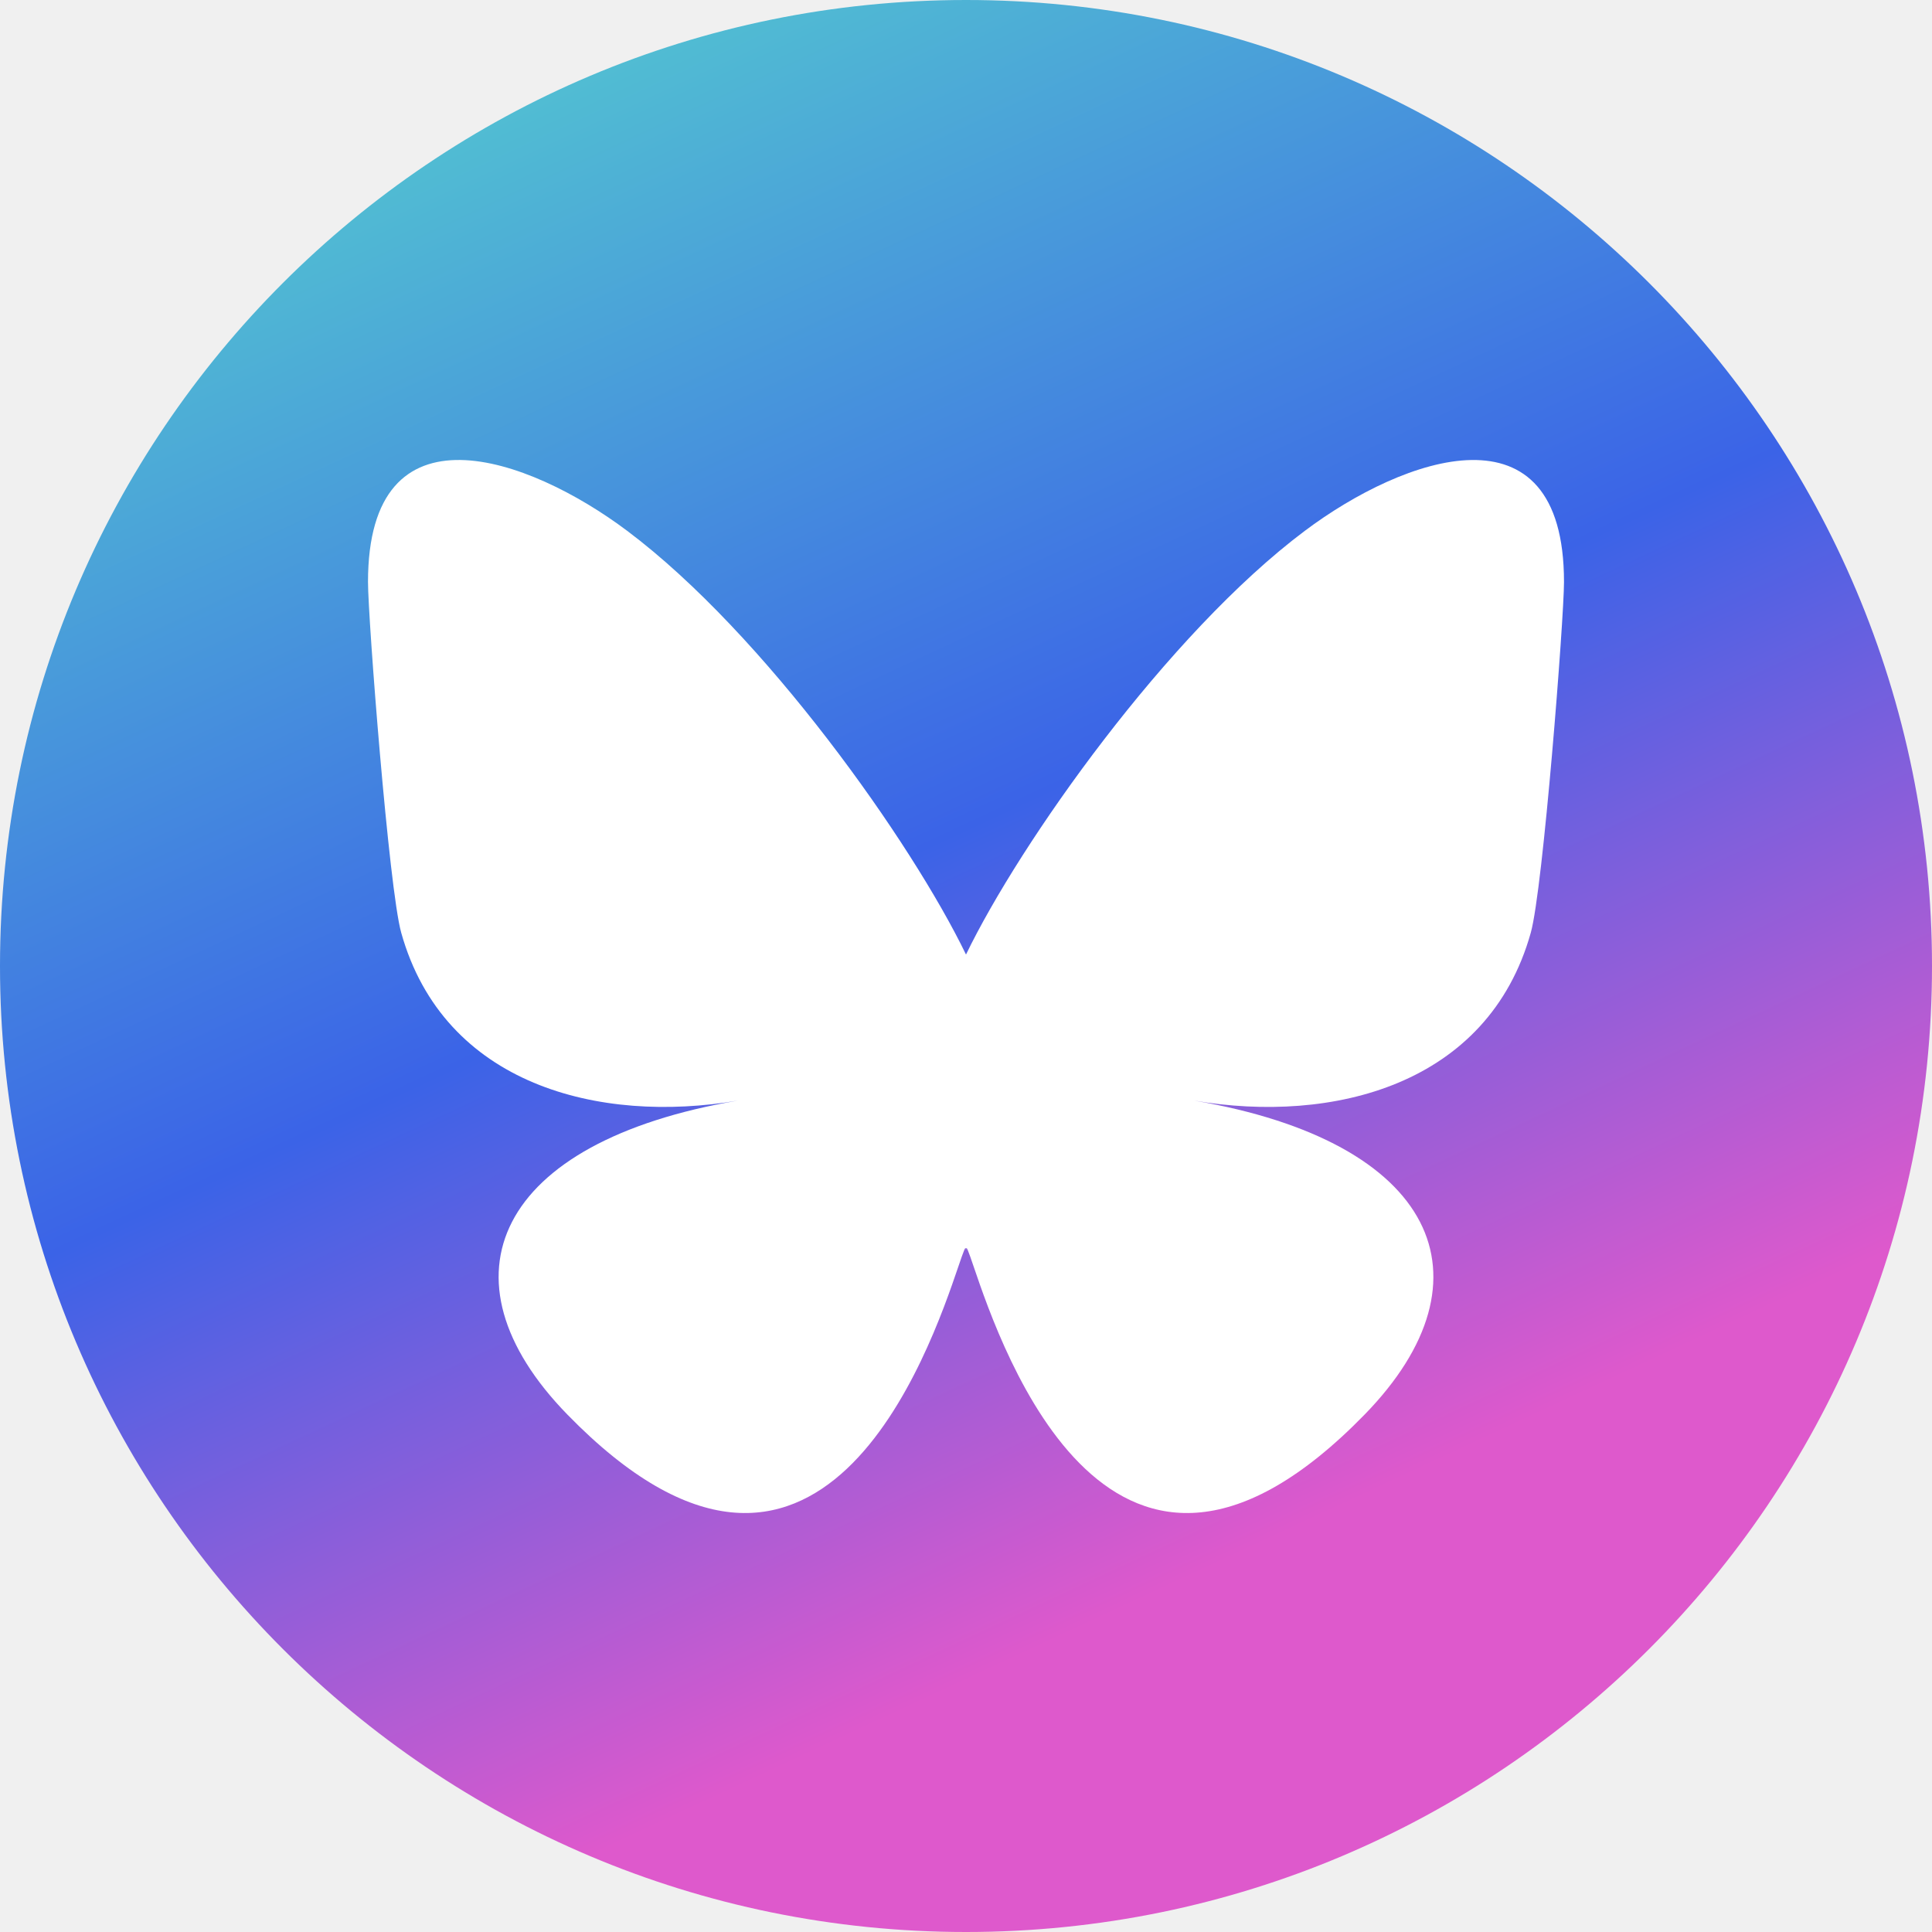
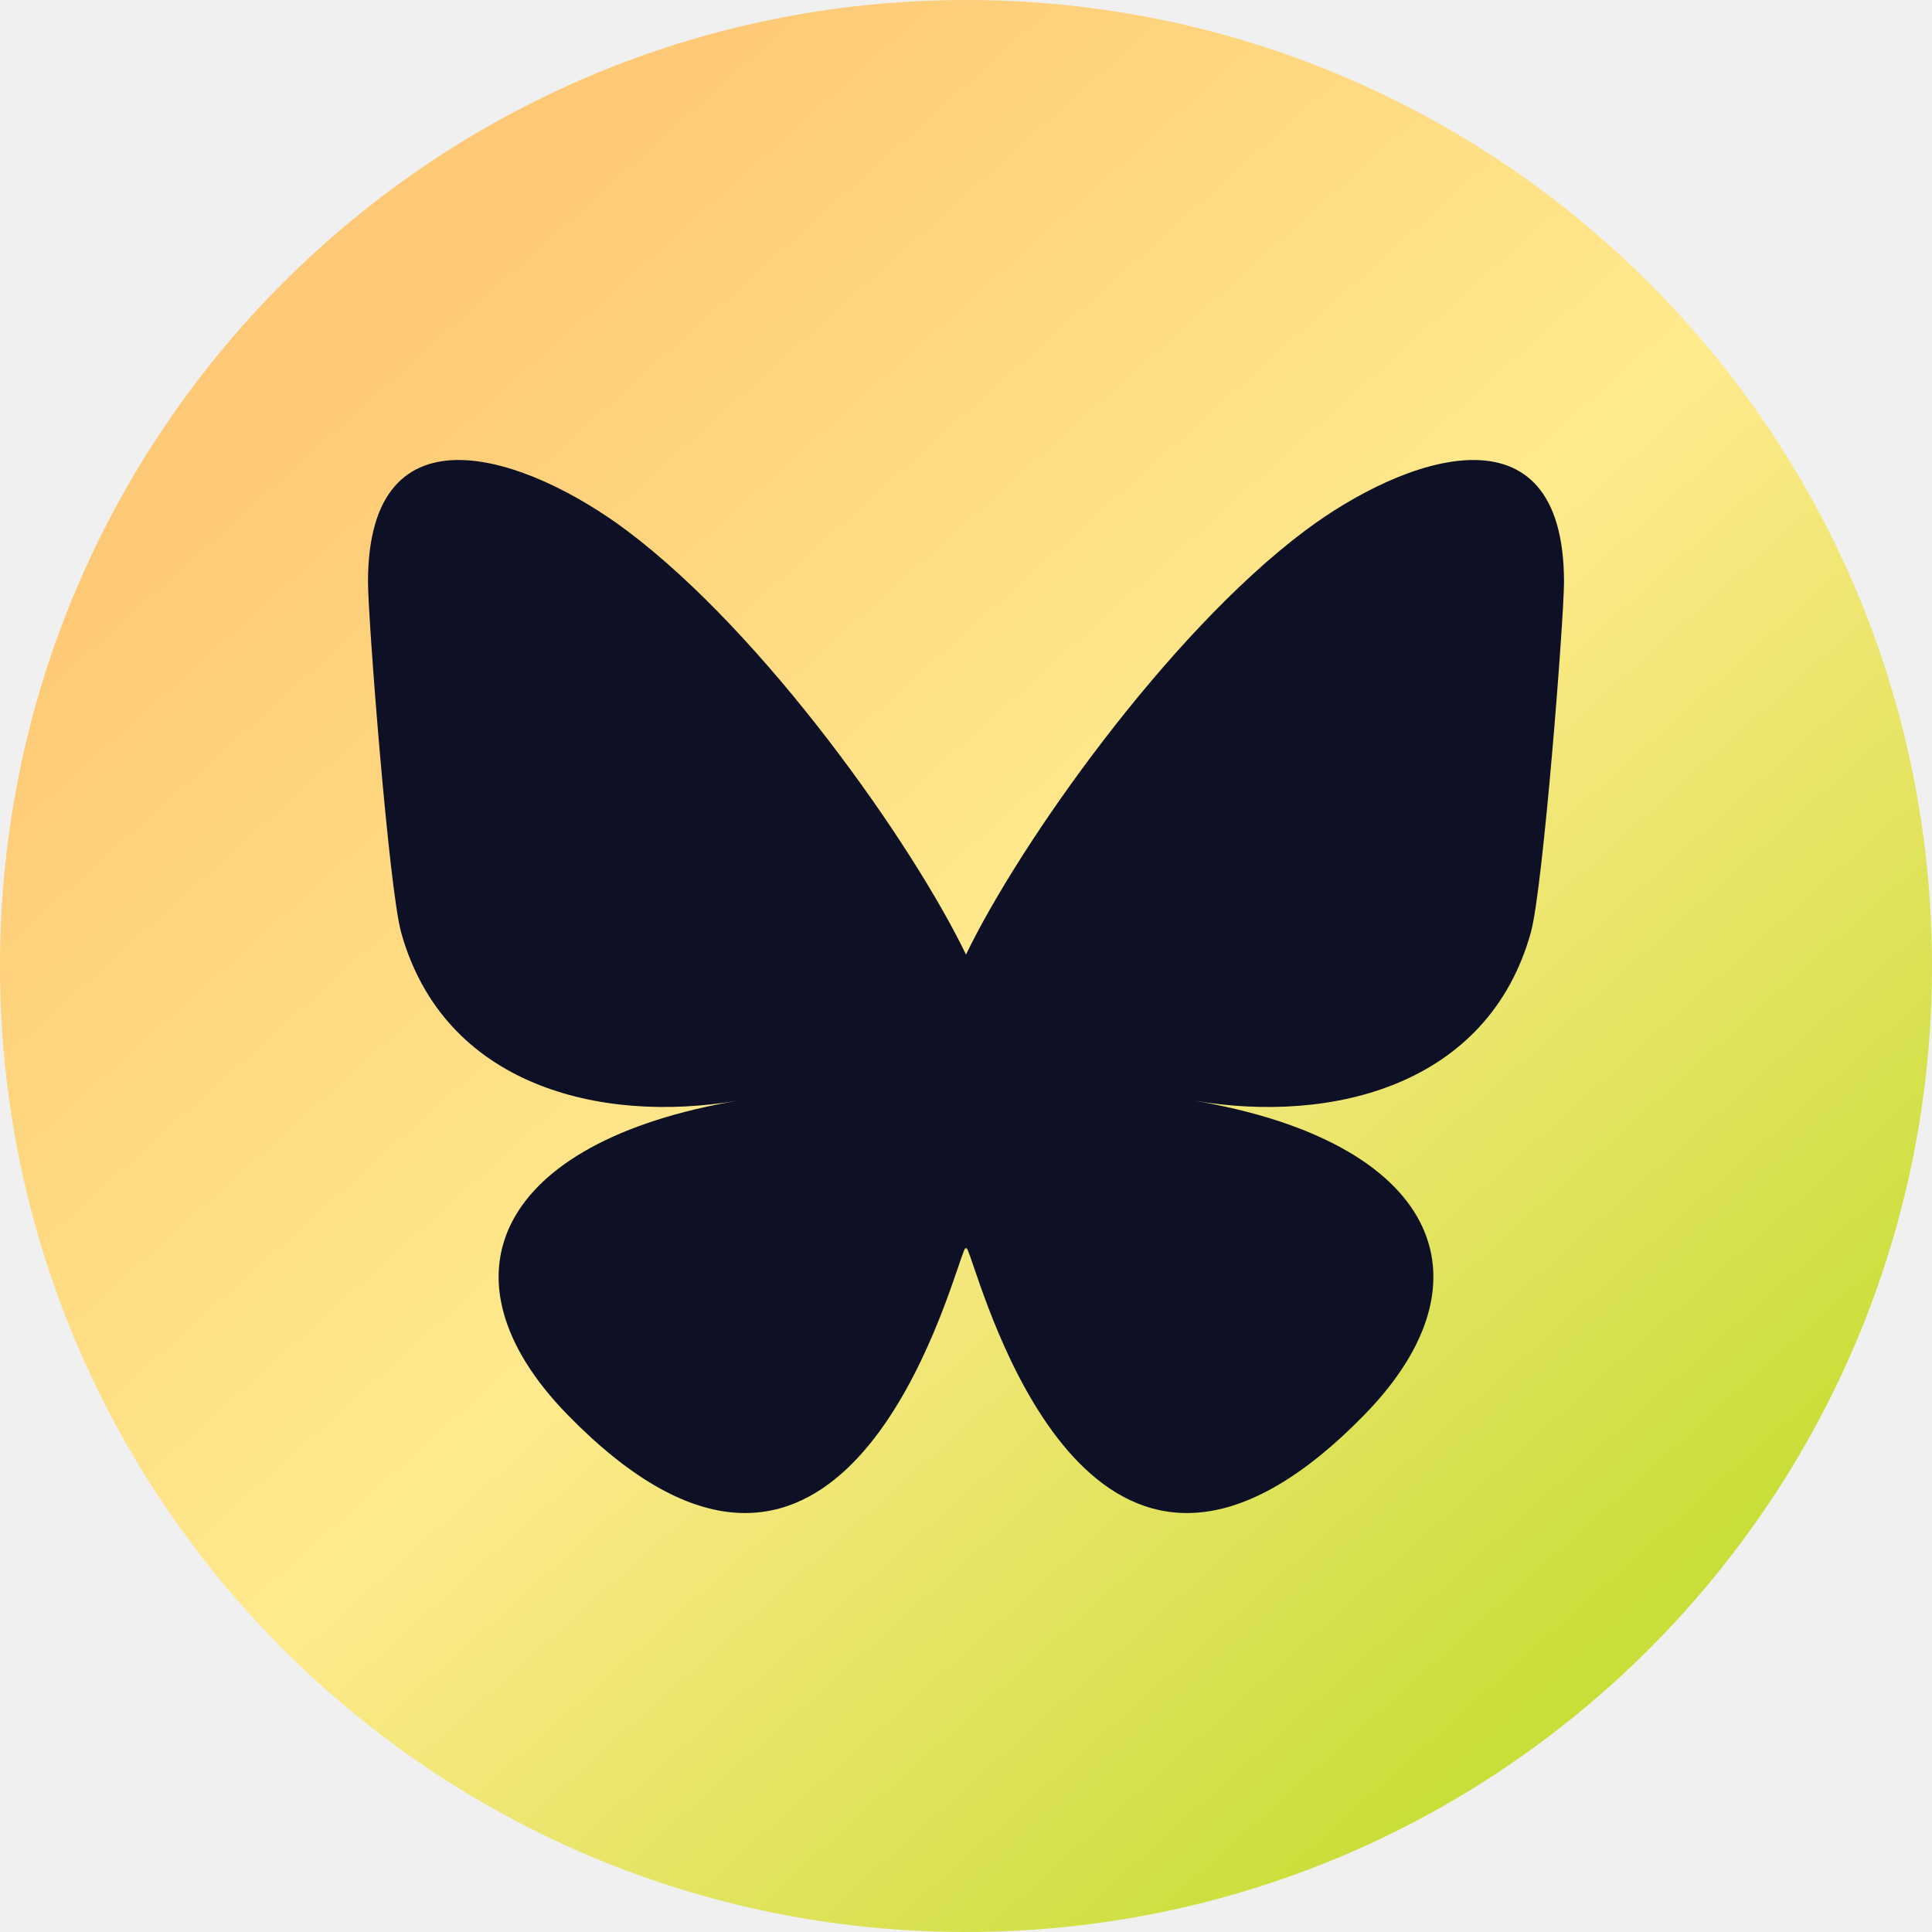
- <svg xmlns="http://www.w3.org/2000/svg" fill="none" height="42" viewBox="0 0 42 42" width="42">
-   <linearGradient id="a" gradientUnits="userSpaceOnUse" x1="0" x2="17.75" y1="0" y2="38.065">
-     <stop offset="0" stop-color="#59decb" />
-     <stop offset=".6" stop-color="#3b63e7" />
-     <stop offset="1" stop-color="#de59cc" />
-   </linearGradient>
-   <clipPath id="b">
-     <path d="m0 0h42v42h-42z" />
-   </clipPath>
-   <g clip-path="url(#b)">
-     <path d="m21 42c11.598 0 21-9.402 21-21 0-11.598-9.402-21-21-21-11.598 0-21 9.402-21 21 0 11.598 9.402 21 21 21z" fill="url(#a)" />
-     <path d="m13.636 11.541c2.981 2.238 6.187 6.775 7.364 9.21 1.177-2.435 4.383-6.973 7.364-9.21 2.151-1.615 5.636-2.864 5.636 1.111 0 .794-.455 6.67-.722 7.624-.928 3.317-4.31 4.162-7.318 3.65 5.258.895 6.596 3.859 3.707 6.824-5.486 5.63-7.886-1.413-8.501-3.217-.113-.331-.165-.486-.166-.354-.001-.132-.053.023-.166.354-.615 1.804-3.014 8.847-8.501 3.217-2.889-2.964-1.551-5.929 3.707-6.824-3.008.512-6.39-.334-7.318-3.65-.267-.954-.722-6.83-.722-7.624 0-3.976 3.485-2.726 5.636-1.111z" fill="#fff" />
+ <svg xmlns="http://www.w3.org/2000/svg" width="42" height="42" viewBox="0 0 42 42" fill="none">
+   <g clip-path="url(#clip0_586_4535)">
+     <mask id="mask0_586_4535" style="mask-type:luminance" maskUnits="userSpaceOnUse" x="0" y="0" width="42" height="42">
+       <path d="M0 0H42V42H0V0Z" fill="white" />
+     </mask>
+     <g mask="url(#mask0_586_4535)">
+       <path d="M21 42C32.598 42 42 32.598 42 21C42 9.402 32.598 0 21 0C9.402 0 0 9.402 0 21C0 32.598 9.402 42 21 42Z" fill="url(#paint0_linear_586_4535)" />
+       <path d="M13.636 11.541C16.617 13.779 19.823 18.316 21 20.751C22.177 18.316 25.383 13.779 28.364 11.541C30.515 9.926 34 8.677 34 12.652C34 13.446 33.545 19.322 33.278 20.276C32.35 23.593 28.968 24.439 25.96 23.927C31.218 24.822 32.556 27.786 29.667 30.75C24.18 36.38 21.781 29.338 21.166 27.533C21.053 27.202 21.001 27.048 21 27.179C20.999 27.048 20.947 27.202 20.834 27.533C20.219 29.338 17.82 36.38 12.333 30.75C9.444 27.786 10.782 24.821 16.04 23.927C13.032 24.439 9.65 23.593 8.722 20.276C8.455 19.322 8 13.446 8 12.652C8 8.677 11.485 9.926 13.636 11.541Z" fill="#0E1025" />
+     </g>
  </g>
+   <defs>
+     <linearGradient id="paint0_linear_586_4535" x1="8.5" y1="7" x2="34.5" y2="36" gradientUnits="userSpaceOnUse">
+       <stop stop-color="#FEC976" />
+       <stop offset="0.5" stop-color="#FFEA8D" />
+       <stop offset="1" stop-color="#CADE39" />
+     </linearGradient>
+     <clipPath id="clip0_586_4535">
+       <rect width="42" height="42" fill="white" />
+     </clipPath>
+   </defs>
</svg>
